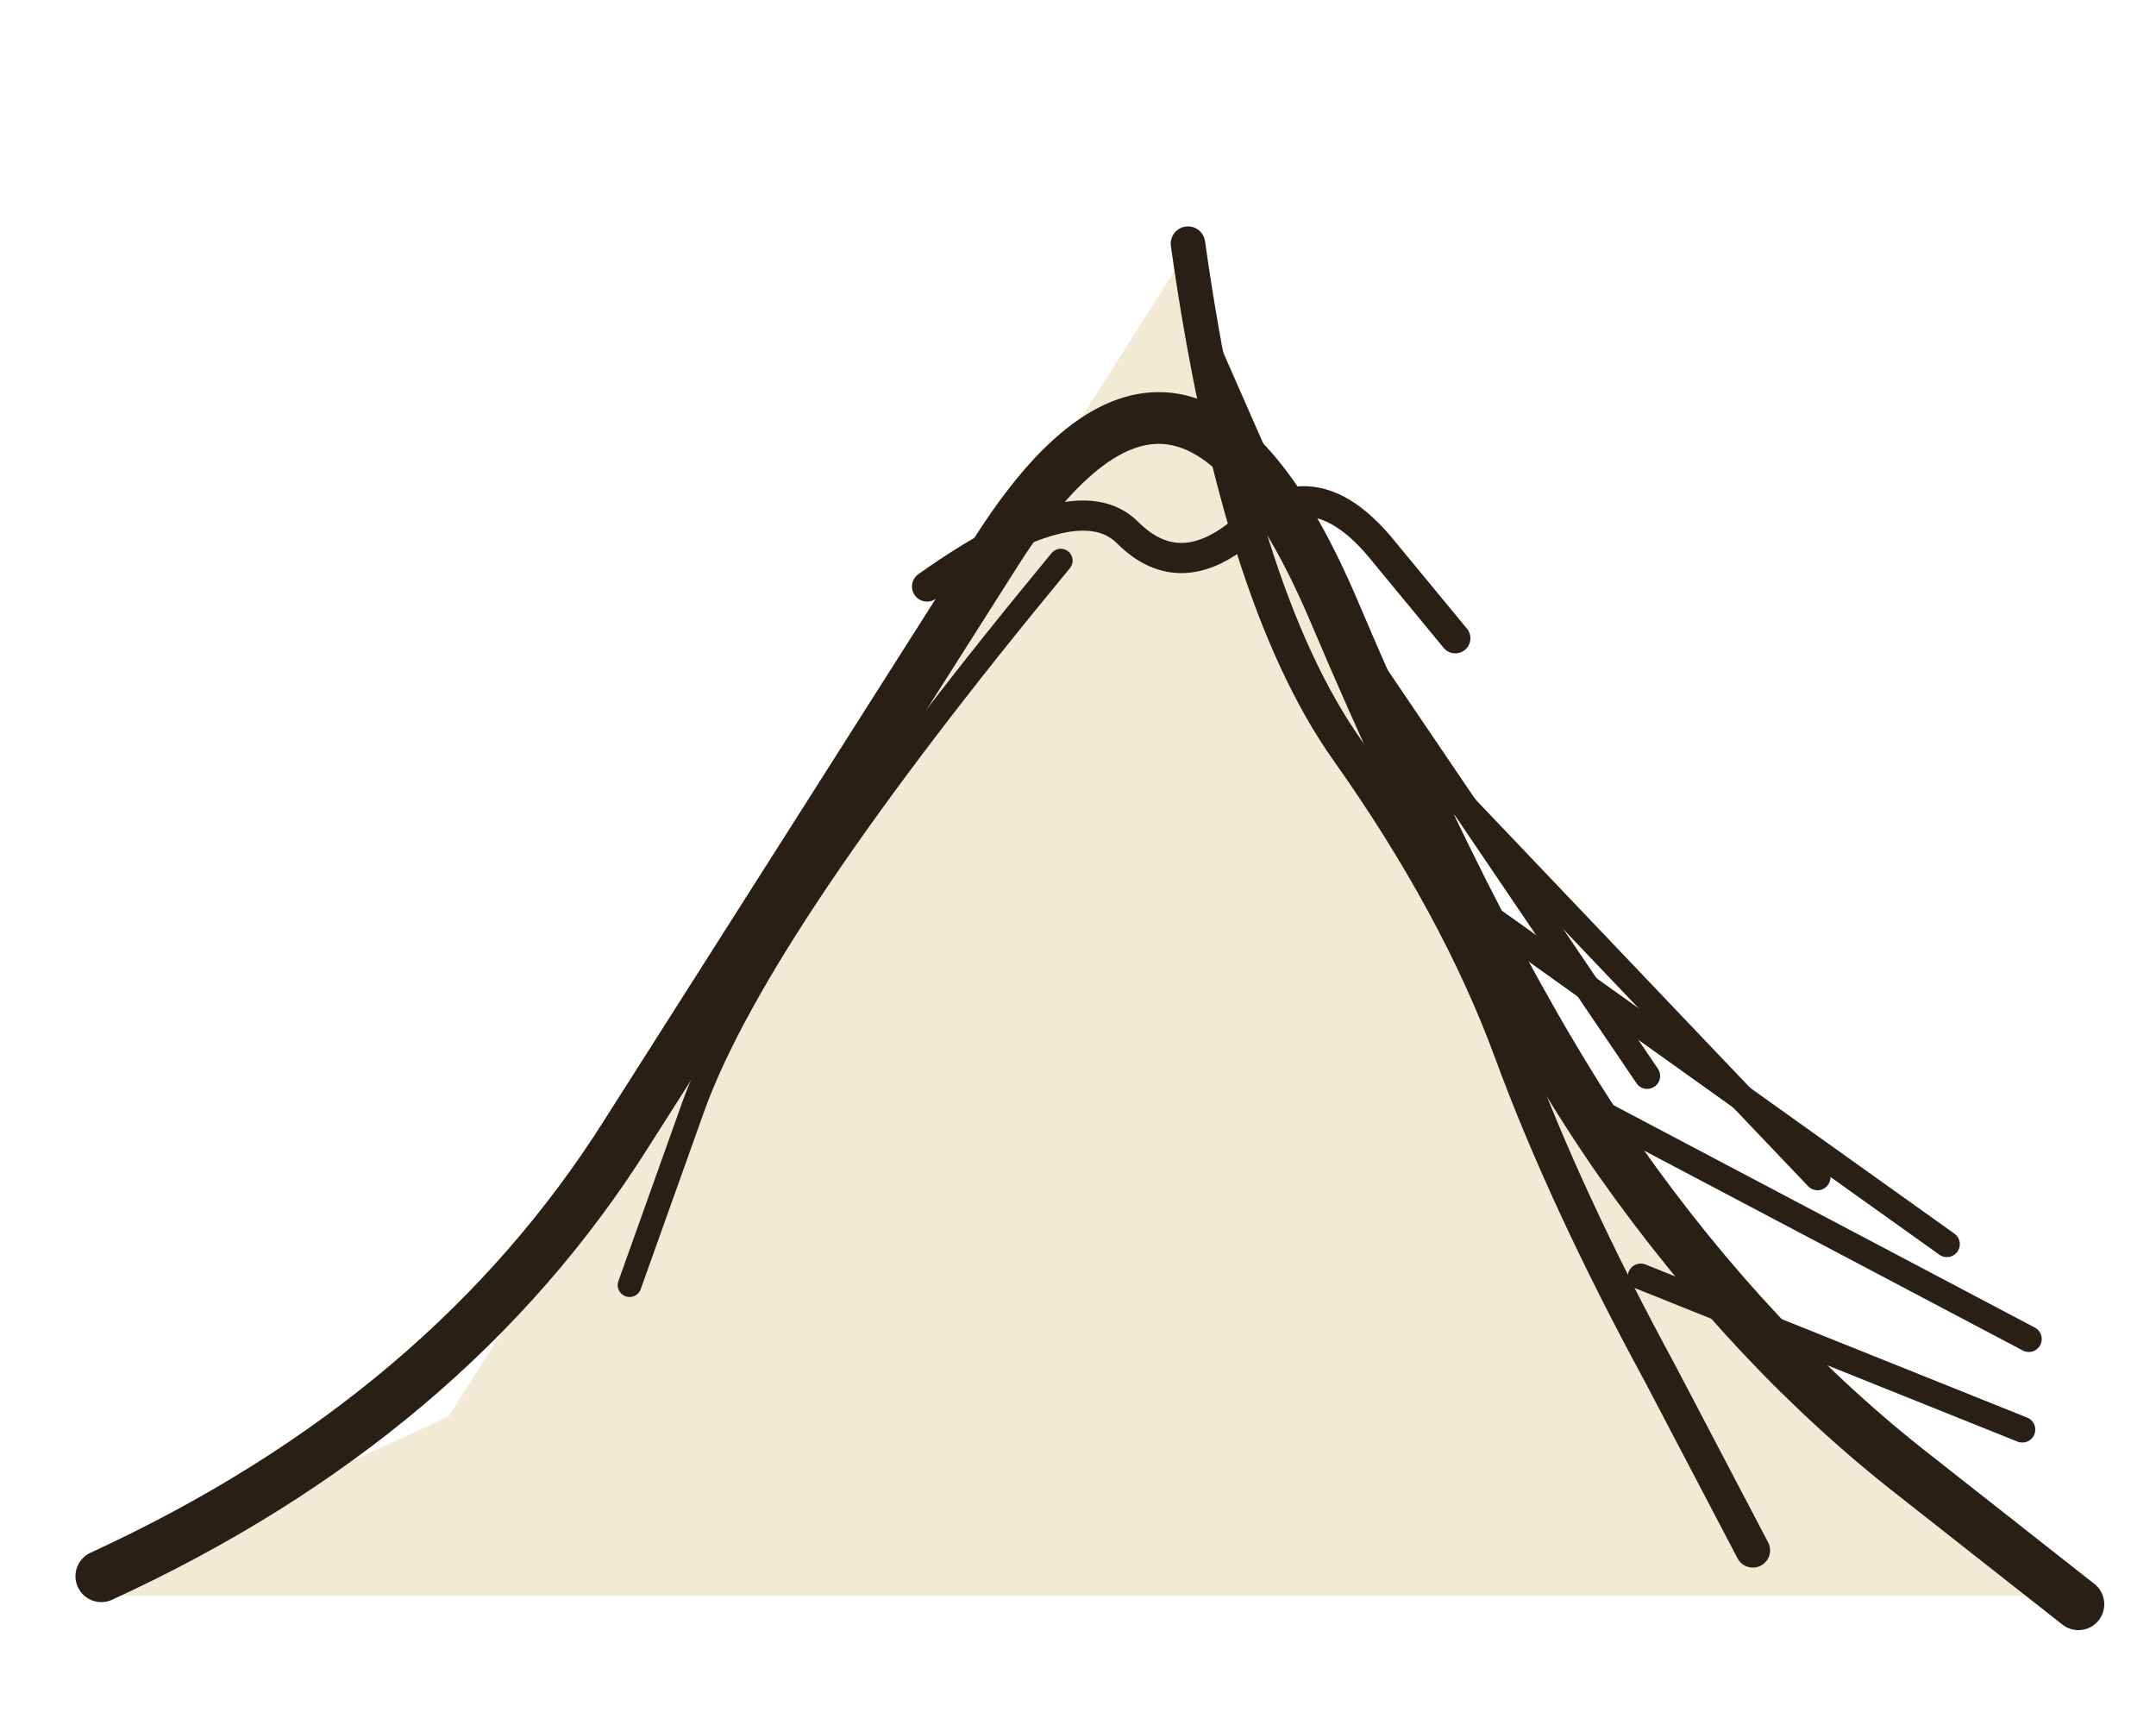
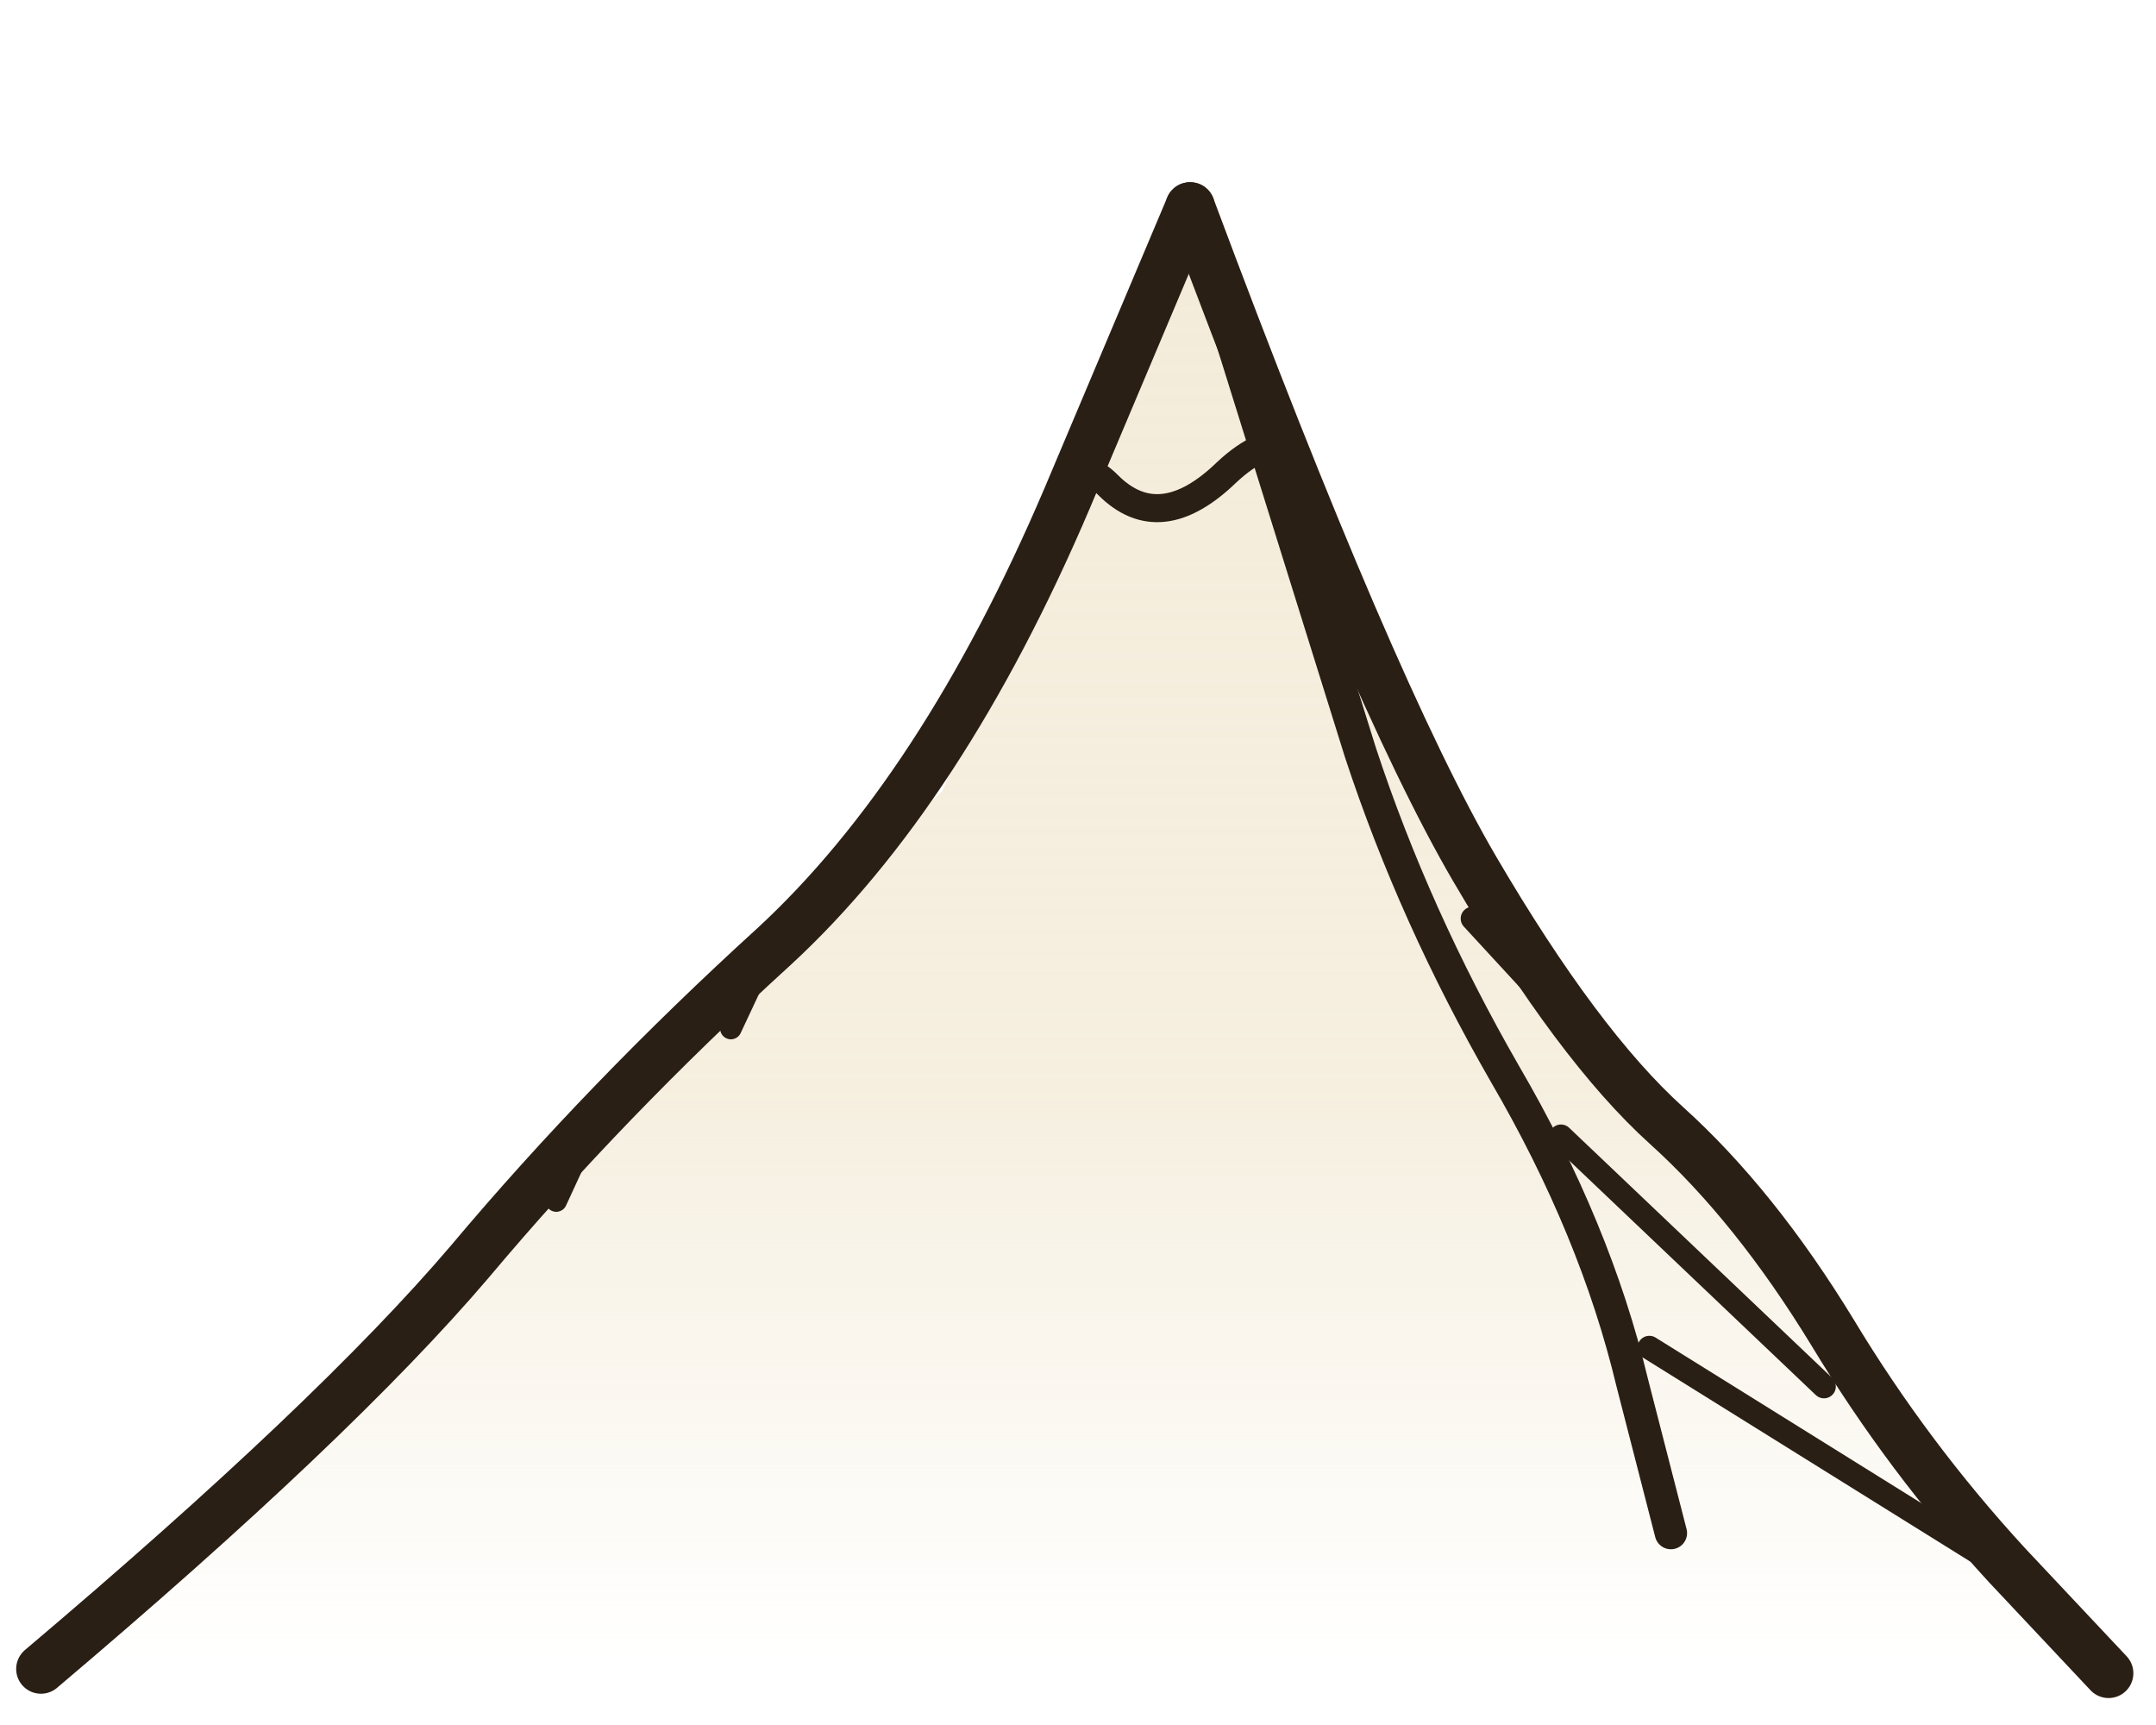
<svg xmlns="http://www.w3.org/2000/svg" viewBox="0 0 100 80" width="100" height="80">
-   <path d="M 4.7 73.1 L 20.8 65.7 L 37.5 39.3 L 54.9 11.9 L 68.9 44.9 L 81.3 62.6 L 96.4 74.4 L 96.0 74.0 L 4.0 74.0 Z" fill="#f3ead6" stroke="none" stroke-width="0" stroke-linecap="round" stroke-linejoin="round" />
-   <path d="M 4.7 73.1 Q 20.8 65.7 29.1 52.5 Q 37.5 39.3 46.2 25.6 Q 54.9 11.9 61.9 28.4 Q 68.9 44.9 75.1 53.8 Q 81.3 62.6 88.9 68.5 L 96.4 74.4" fill="none" stroke="#2a1f14" stroke-width="2.4" stroke-linecap="round" stroke-linejoin="round" />
-   <path d="M 55.1 11.3 Q 57.4 27.6 62.5 34.8 Q 67.6 42.0 70.1 48.8 Q 72.6 55.6 77.0 63.7 L 81.3 71.9" fill="none" stroke="#2a1f14" stroke-width="1.6" stroke-linecap="round" stroke-linejoin="round" />
-   <path d="M 56.1 16.4 L 69.1 45.9" fill="none" stroke="#2a1f14" stroke-width="1.2" stroke-linecap="round" stroke-linejoin="round" />
-   <path d="M 60.2 26.0 L 76.4 49.9" fill="none" stroke="#2a1f14" stroke-width="1.2" stroke-linecap="round" stroke-linejoin="round" />
-   <path d="M 64.2 33.5 L 84.3 54.6" fill="none" stroke="#2a1f14" stroke-width="1.2" stroke-linecap="round" stroke-linejoin="round" />
-   <path d="M 68.3 42.0 L 90.3 57.7" fill="none" stroke="#2a1f14" stroke-width="1.2" stroke-linecap="round" stroke-linejoin="round" />
-   <path d="M 72.5 50.7 L 94.1 62.1" fill="none" stroke="#2a1f14" stroke-width="1.2" stroke-linecap="round" stroke-linejoin="round" />
-   <path d="M 76.1 59.2 L 93.8 66.3" fill="none" stroke="#2a1f14" stroke-width="1.2" stroke-linecap="round" stroke-linejoin="round" />
-   <path d="M 49.2 26.0 Q 35.3 42.8 32.2 51.2 L 29.2 59.6" fill="none" stroke="#2a1f14" stroke-width="1.1" stroke-linecap="round" stroke-linejoin="round" />
-   <path d="M 43.0 27.2 Q 49.9 22.3 52.3 24.7 Q 54.8 27.2 57.9 24.4 Q 61.0 21.6 64.2 25.6 L 67.5 29.6" fill="none" stroke="#2a1f14" stroke-width="1.4" stroke-linecap="round" stroke-linejoin="round" />
+   <defs>
+     <linearGradient id="g202" gradientUnits="userSpaceOnUse" x1="0" y1="9.6" x2="0" y2="77.0">
+       <stop offset="0" stop-color="#f3ead6" stop-opacity="0.92" />
+       <stop offset="0.62" stop-color="#f3ead6" stop-opacity="0.74" />
+       <stop offset="1" stop-color="#f3ead6" stop-opacity="0" />
+     </linearGradient>
+     <clipPath id="c202">
+       <path d="M 1.9 77.4 L 15.5 65.9 L 28.1 51.0 L 43.7 36.7 L 55.2 9.6 L 63.6 32.1 L 73.2 48.5 L 81.4 55.9 L 88.5 67.6 L 97.8 77.6 Z" />
+     </clipPath>
+   </defs>
+   <path d="M 1.9 77.4 L 15.5 65.9 L 28.1 51.0 L 43.7 36.7 L 55.2 9.6 L 63.6 32.1 L 73.2 48.5 L 81.4 55.9 L 88.5 67.6 L 97.8 77.6 Z" fill="url(#g202)" stroke="none" />
+   <g clip-path="url(#c202)">
+     <path d="M 55.2 9.6 Q 60.7 27.2 63.1 34.9 Q 65.6 42.5 69.8 49.8 Q 74.0 57.0 75.7 64.1 L 77.5 71.1" fill="none" stroke="#2a1f14" stroke-width="1.5" stroke-linecap="round" stroke-linejoin="round" />
+     <path d="M 59.8 20.5 L 63.1 24.5" fill="none" stroke="#2a1f14" stroke-width="1.1" stroke-linecap="round" stroke-linejoin="round" />
+     <path d="M 64.0 31.1 L 68.9 38.8" fill="none" stroke="#2a1f14" stroke-width="1.1" stroke-linecap="round" stroke-linejoin="round" />
+     <path d="M 68.3 42.6 L 76.5 51.5" fill="none" stroke="#2a1f14" stroke-width="1.1" stroke-linecap="round" stroke-linejoin="round" />
+     <path d="M 72.4 52.7 L 84.6 64.3" fill="none" stroke="#2a1f14" stroke-width="1.1" stroke-linecap="round" stroke-linejoin="round" />
+     <path d="M 76.5 62.5 L 94.8 73.9" fill="none" stroke="#2a1f14" stroke-width="1.1" stroke-linecap="round" stroke-linejoin="round" />
+     <path d="M 47.3 23.3 Q 39.9 34.9 36.9 41.3 L 33.9 47.7" fill="none" stroke="#2a1f14" stroke-width="1.0" stroke-linecap="round" stroke-linejoin="round" />
+     <path d="M 38.2 31.9 Q 31.9 42.8 28.8 49.2 L 25.8 55.7" fill="none" stroke="#2a1f14" stroke-width="1.0" stroke-linecap="round" stroke-linejoin="round" />
+     <path d="M 43.4 24.5 Q 49.1 20.1 51.4 22.5 Q 53.8 24.9 56.9 21.9 Q 60.1 18.9 62.9 22.3 L 65.7 25.6" fill="none" stroke="#2a1f14" stroke-width="1.3" stroke-linecap="round" stroke-linejoin="round" />
+   </g>
+   <path d="M 1.9 77.4 Q 15.5 65.9 21.8 58.5 Q 28.1 51.0 35.9 43.9 Q 43.7 36.7 49.5 23.1 L 55.2 9.6" fill="none" stroke="#2a1f14" stroke-width="2.3" stroke-linecap="round" stroke-linejoin="round" />
+   <path d="M 55.2 9.6 Q 63.6 32.1 68.4 40.3 Q 73.2 48.5 77.3 52.2 Q 81.4 55.9 85.0 61.8 Q 88.5 67.6 93.1 72.6 L 97.8 77.6" fill="none" stroke="#2a1f14" stroke-width="2.3" stroke-linecap="round" stroke-linejoin="round" />
</svg>
